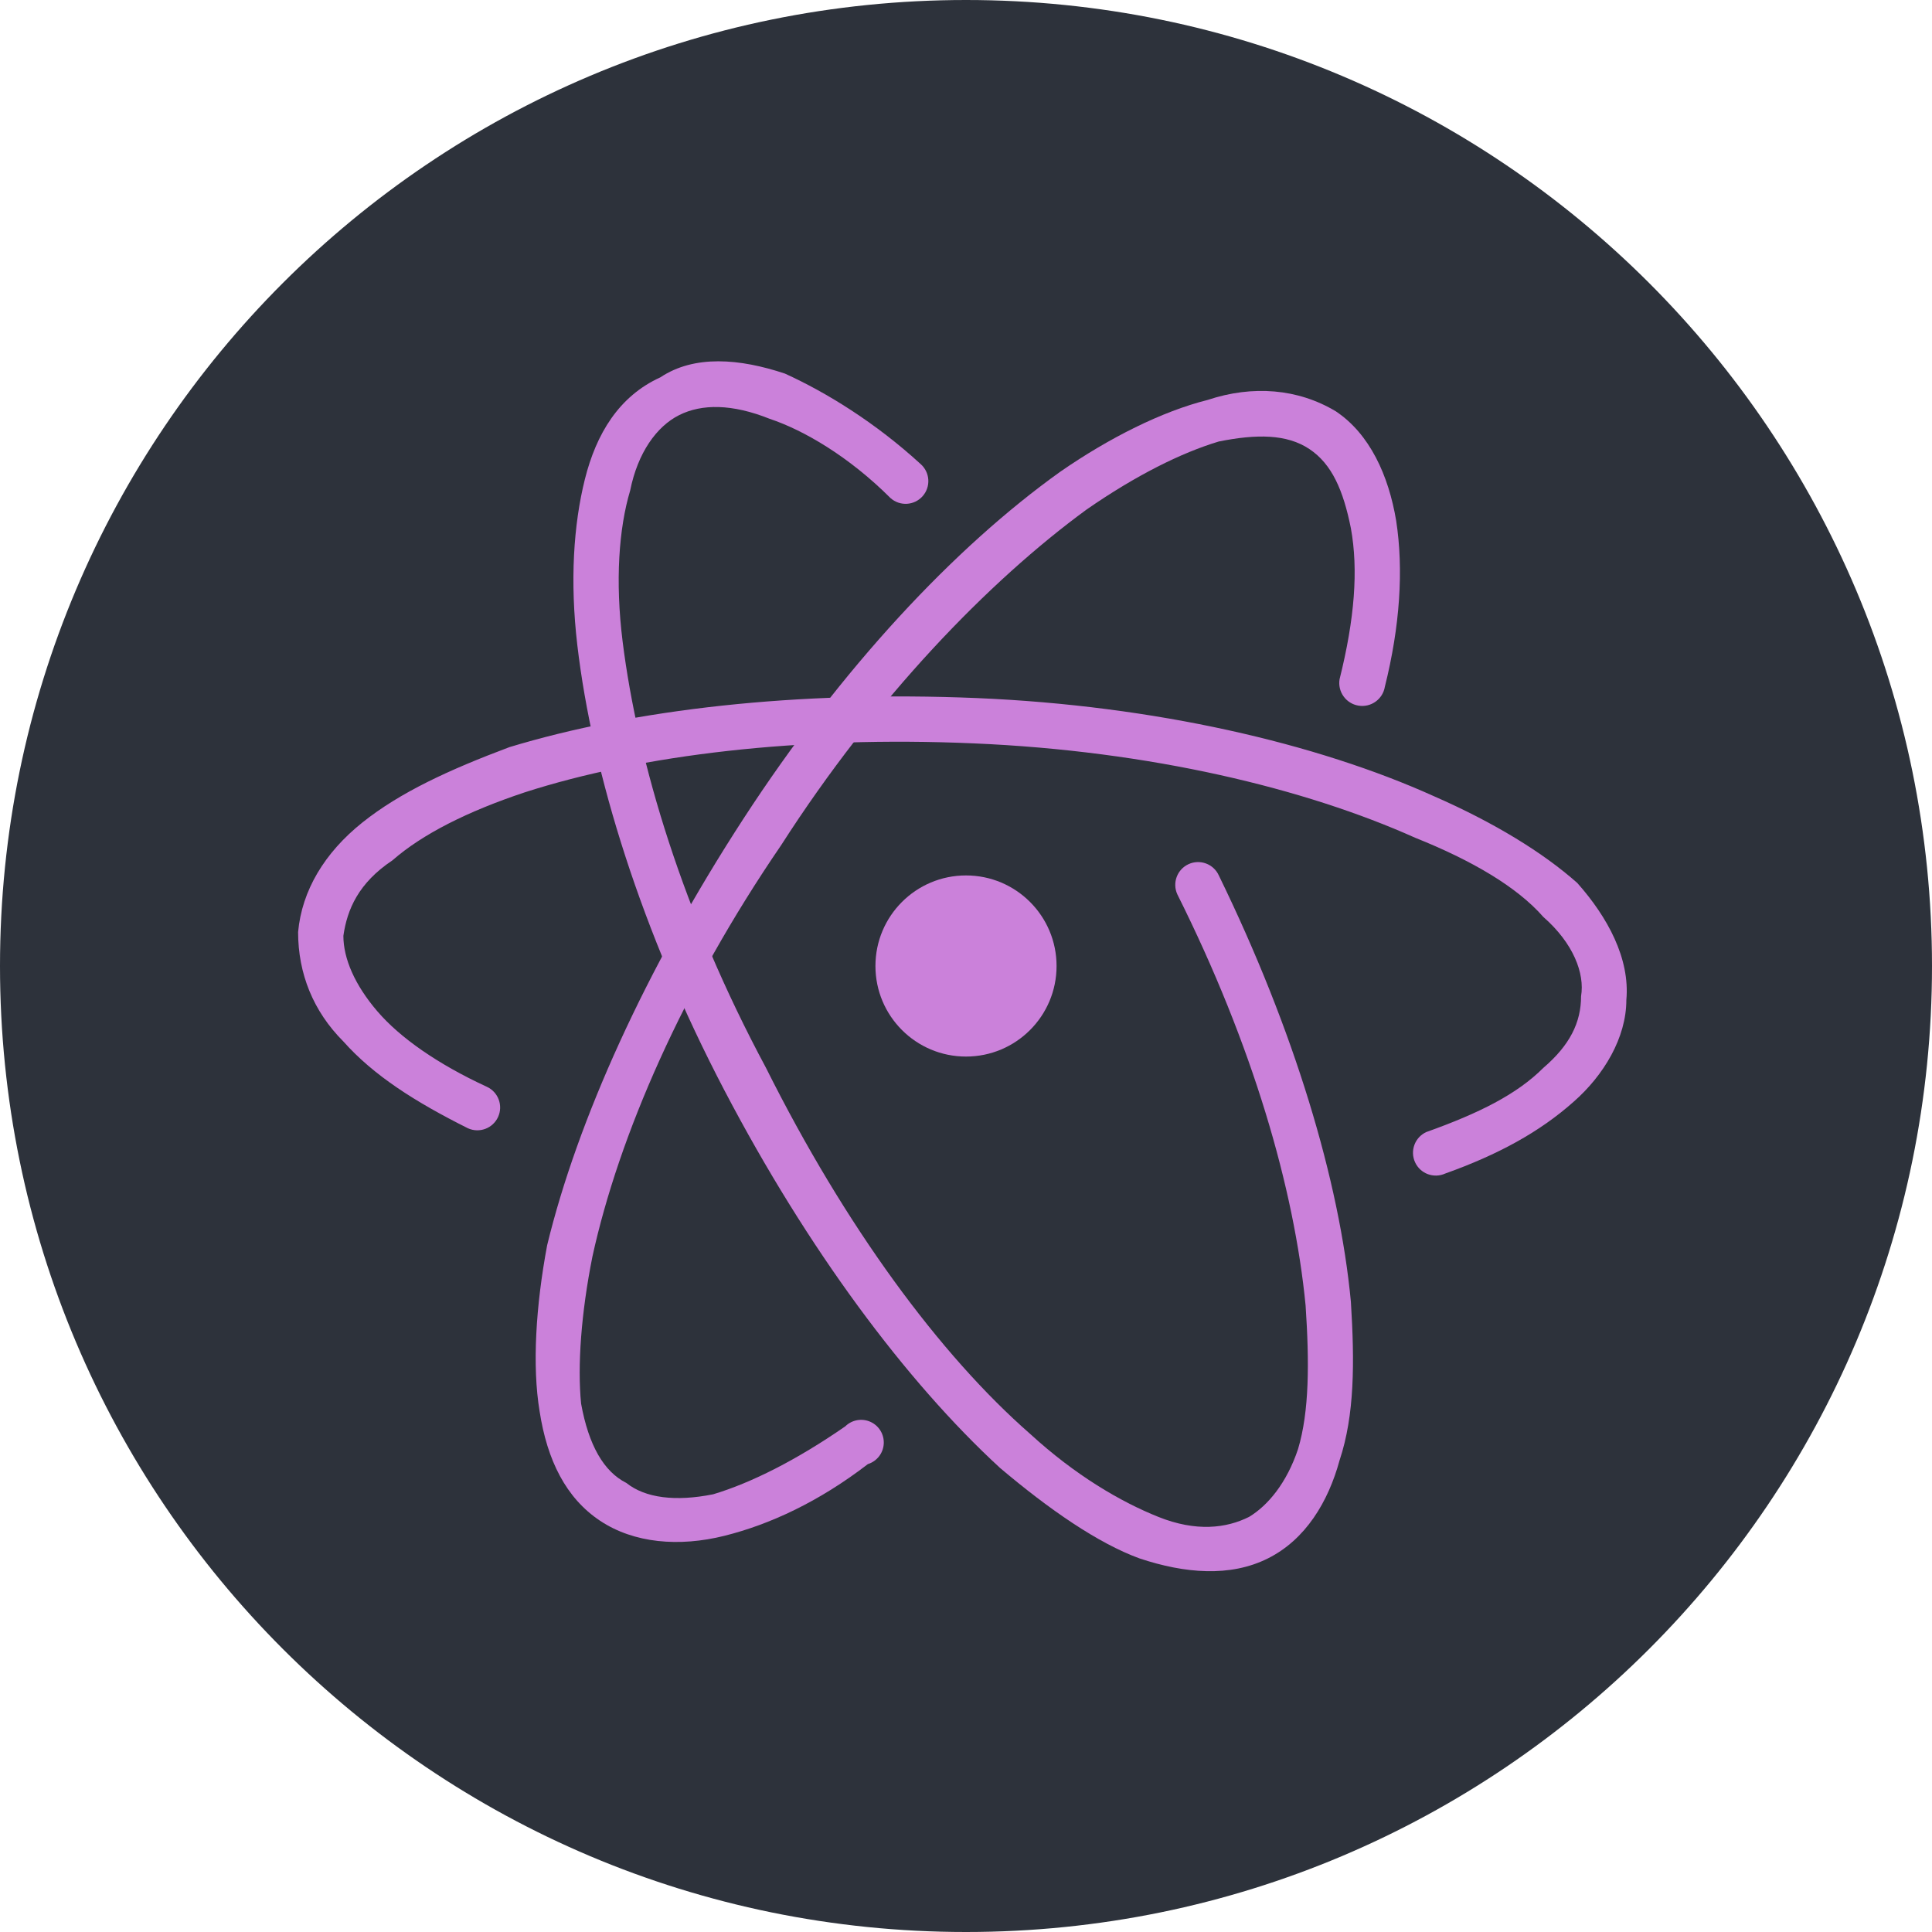
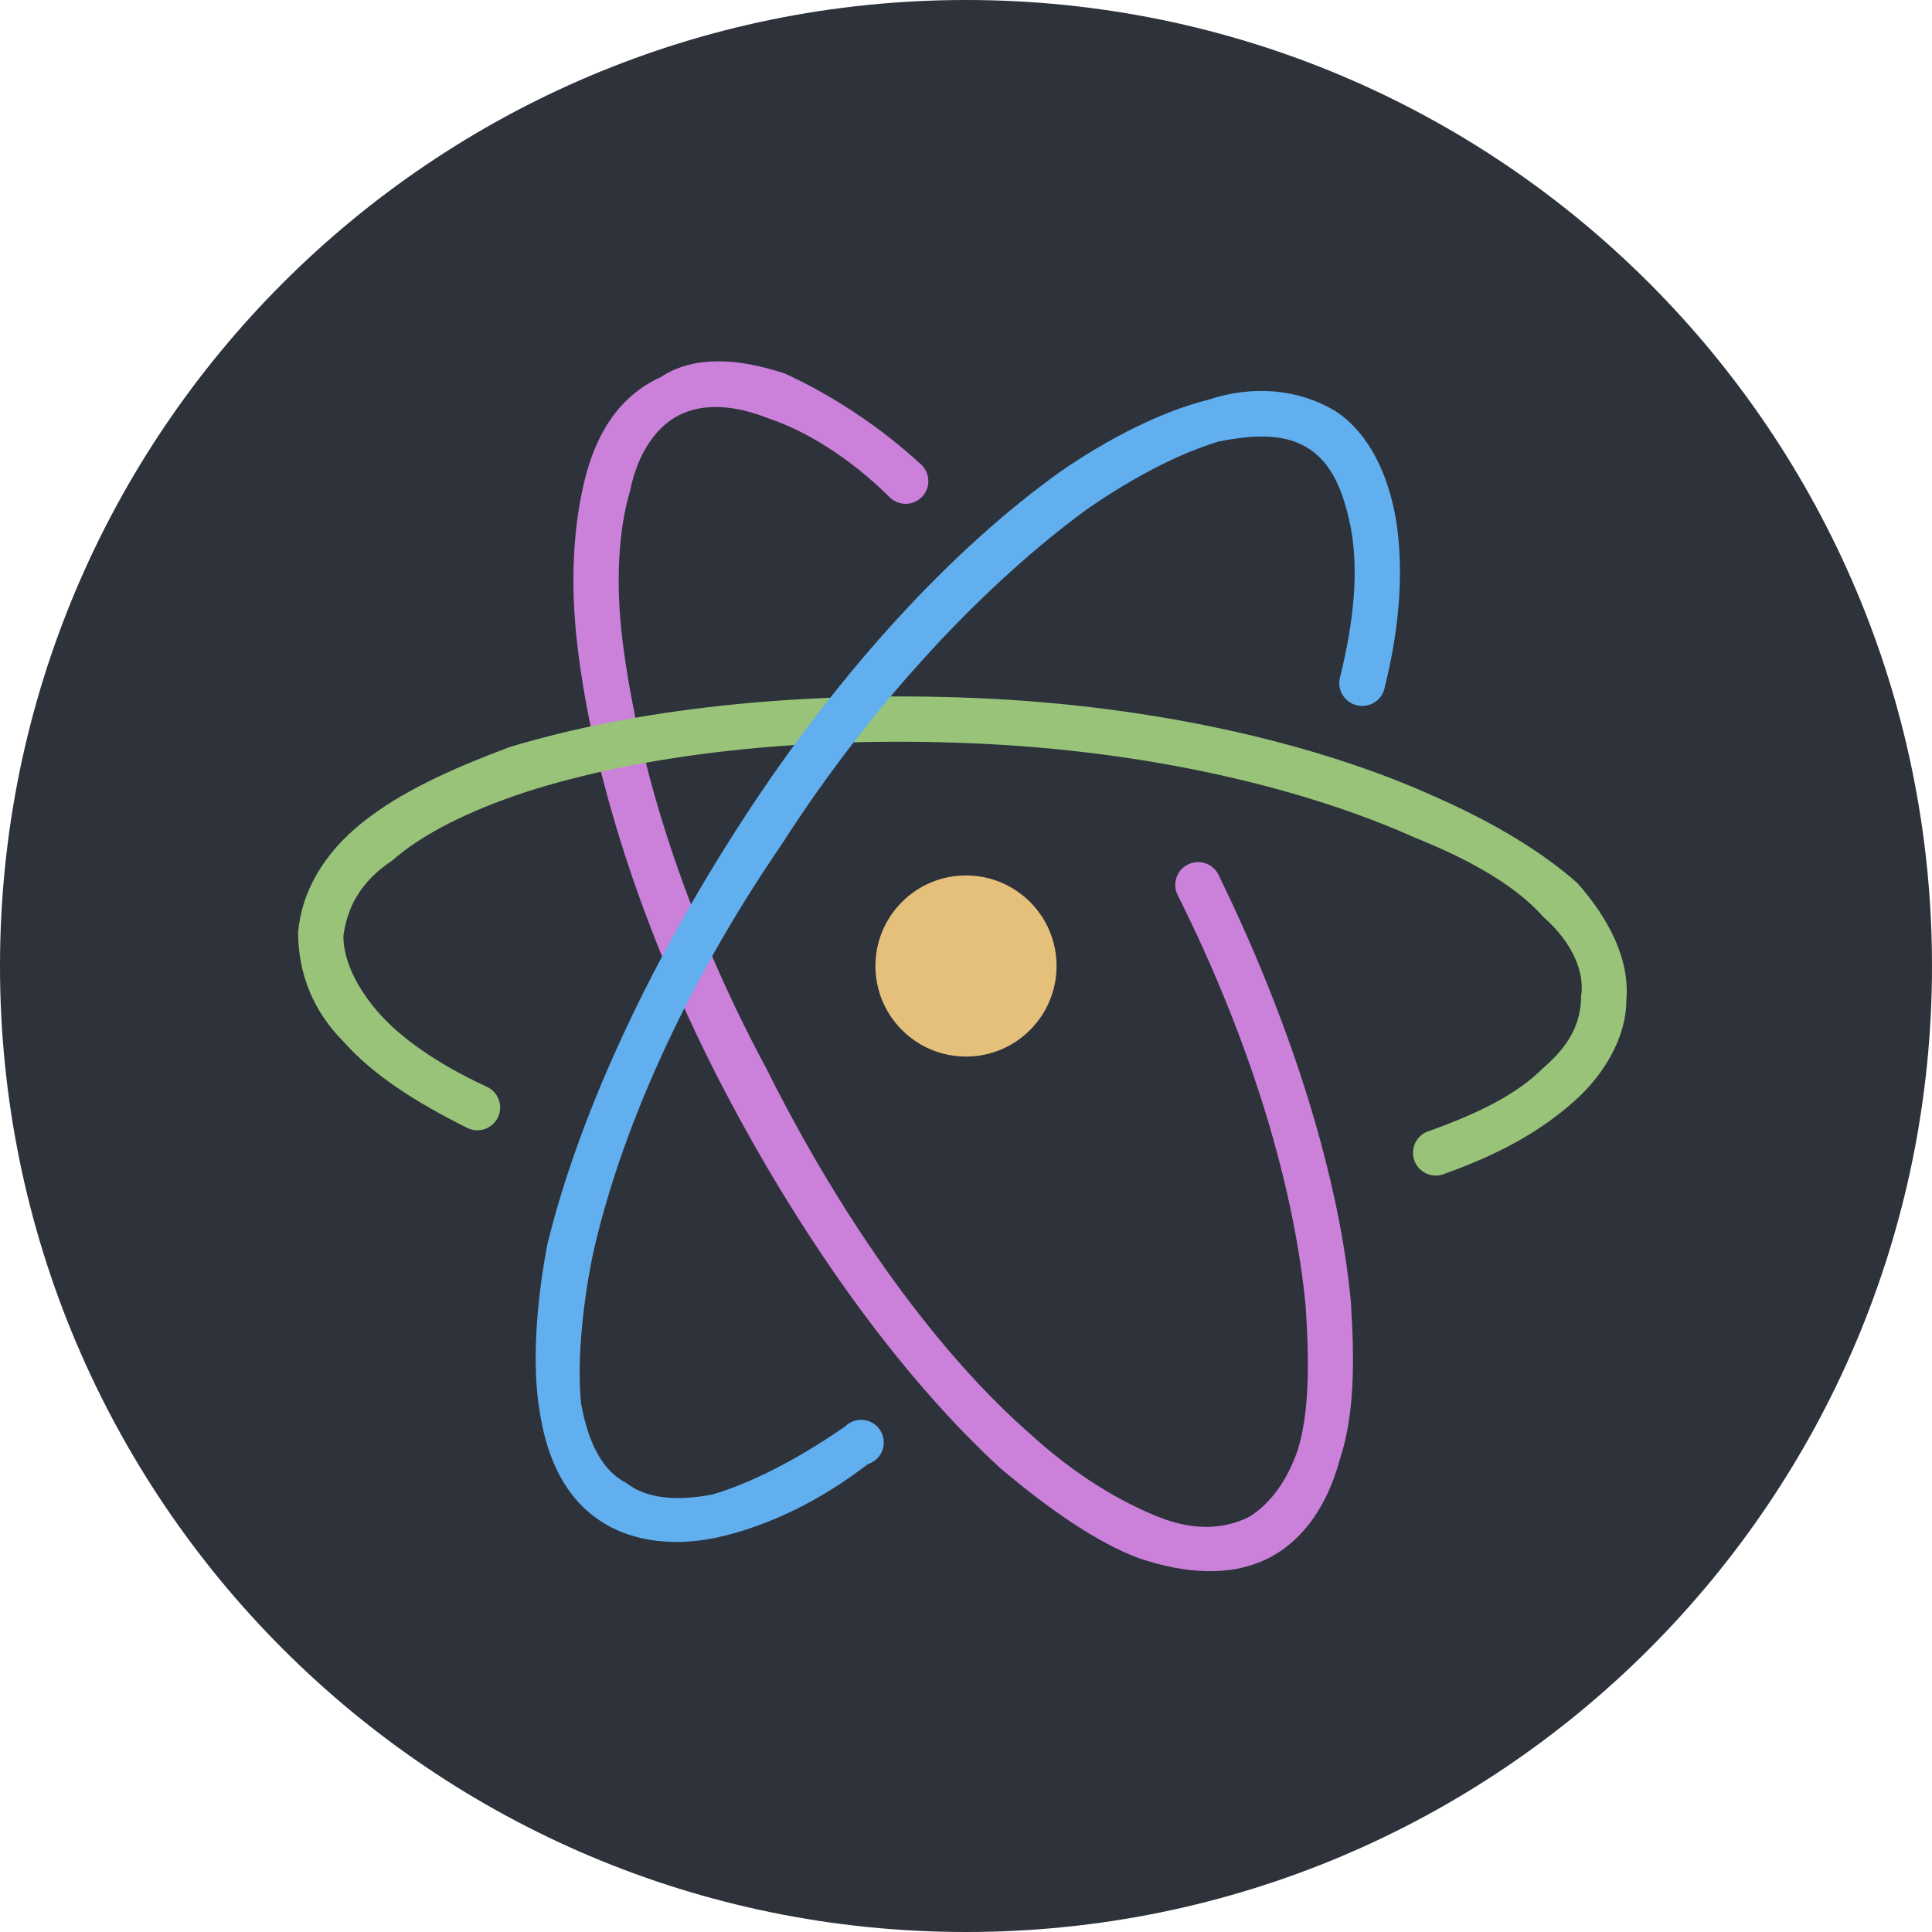
<svg xmlns="http://www.w3.org/2000/svg" fill="none" viewBox="0 0 512 512">
  <defs />
  <circle cx="256" cy="256" r="256" fill="#2D323B" />
-   <circle cx="256" cy="256" r="24" fill="#CB81DA" />
+   <circle cx="256" cy="256" r="24" fill="#e5c07b" />
  <path fill="#CB81DA" fill-rule="evenodd" d="M165 170c4 32 16 72 38 113 21 42 46 76 70 97 12 11 24 18 34 22s18 3 24 0c5-3 10-9 13-18 3-10 3-23 2-38-3-31-14-69-34-109a6 6 0 0111-5c20 41 32 81 35 113 1 16 1 30-3 42-3 11-9 21-19 26s-22 4-34 0c-11-4-24-13-37-24-25-23-51-58-73-100s-35-84-39-118c-2-17-1-32 2-44s9-22 20-27c9-6 21-5 33-1 11 5 24 13 36 24a6 6 0 01-8 9c-11-11-23-18-32-21-10-4-18-4-24-1s-11 10-13 20c-3 10-4 24-2 40z" clip-rule="evenodd" />
-   <path fill="#CB81DA" fill-rule="evenodd" d="M100 268c6 7 16 14 29 20a6 6 0 01-5 11c-14-7-25-14-33-23-8-8-12-18-12-29 1-11 7-21 17-29s23-14 39-20c33-10 76-15 124-13 47 2 90 12 121 26 16 7 29 15 38 23 8 9 14 20 13 31 0 10-6 20-14 27-9 8-20 14-34 19a6 6 0 11-5-11c14-5 24-10 31-17 7-6 10-12 10-19 1-6-2-14-10-21-7-8-19-15-34-21-29-13-70-23-117-25-46-2-88 3-119 13-15 5-27 11-35 18-9 6-12 13-13 20 0 6 3 13 9 20z" clip-rule="evenodd" />
-   <path fill="#CB81DA" fill-rule="evenodd" d="M189 396c10-3 22-9 35-18a6 6 0 116 10c-13 10-26 16-38 19s-24 2-33-4-14-16-16-29c-2-12-1-28 2-44 8-33 26-73 52-113s56-72 84-92c13-9 27-16 39-19 12-4 24-3 34 3 9 6 14 17 16 29 2 13 1 28-3 44a6 6 0 01-12-2c4-16 5-29 3-40-2-10-5-17-11-21s-14-4-24-2c-10 3-22 9-35 18-26 19-56 50-81 89-26 38-43 77-50 109-3 15-4 29-3 39 2 11 6 18 12 21 5 4 13 5 23 3z" clip-rule="evenodd" />
+   <path fill="#98c379" fill-rule="evenodd" d="M100 268c6 7 16 14 29 20a6 6 0 01-5 11c-14-7-25-14-33-23-8-8-12-18-12-29 1-11 7-21 17-29s23-14 39-20c33-10 76-15 124-13 47 2 90 12 121 26 16 7 29 15 38 23 8 9 14 20 13 31 0 10-6 20-14 27-9 8-20 14-34 19a6 6 0 11-5-11c14-5 24-10 31-17 7-6 10-12 10-19 1-6-2-14-10-21-7-8-19-15-34-21-29-13-70-23-117-25-46-2-88 3-119 13-15 5-27 11-35 18-9 6-12 13-13 20 0 6 3 13 9 20z" clip-rule="evenodd" />
+   <path fill="#61afef" fill-rule="evenodd" d="M189 396c10-3 22-9 35-18a6 6 0 116 10c-13 10-26 16-38 19s-24 2-33-4-14-16-16-29c-2-12-1-28 2-44 8-33 26-73 52-113s56-72 84-92c13-9 27-16 39-19 12-4 24-3 34 3 9 6 14 17 16 29 2 13 1 28-3 44a6 6 0 01-12-2c4-16 5-29 3-40-2-10-5-17-11-21s-14-4-24-2c-10 3-22 9-35 18-26 19-56 50-81 89-26 38-43 77-50 109-3 15-4 29-3 39 2 11 6 18 12 21 5 4 13 5 23 3z" clip-rule="evenodd" />
</svg>
